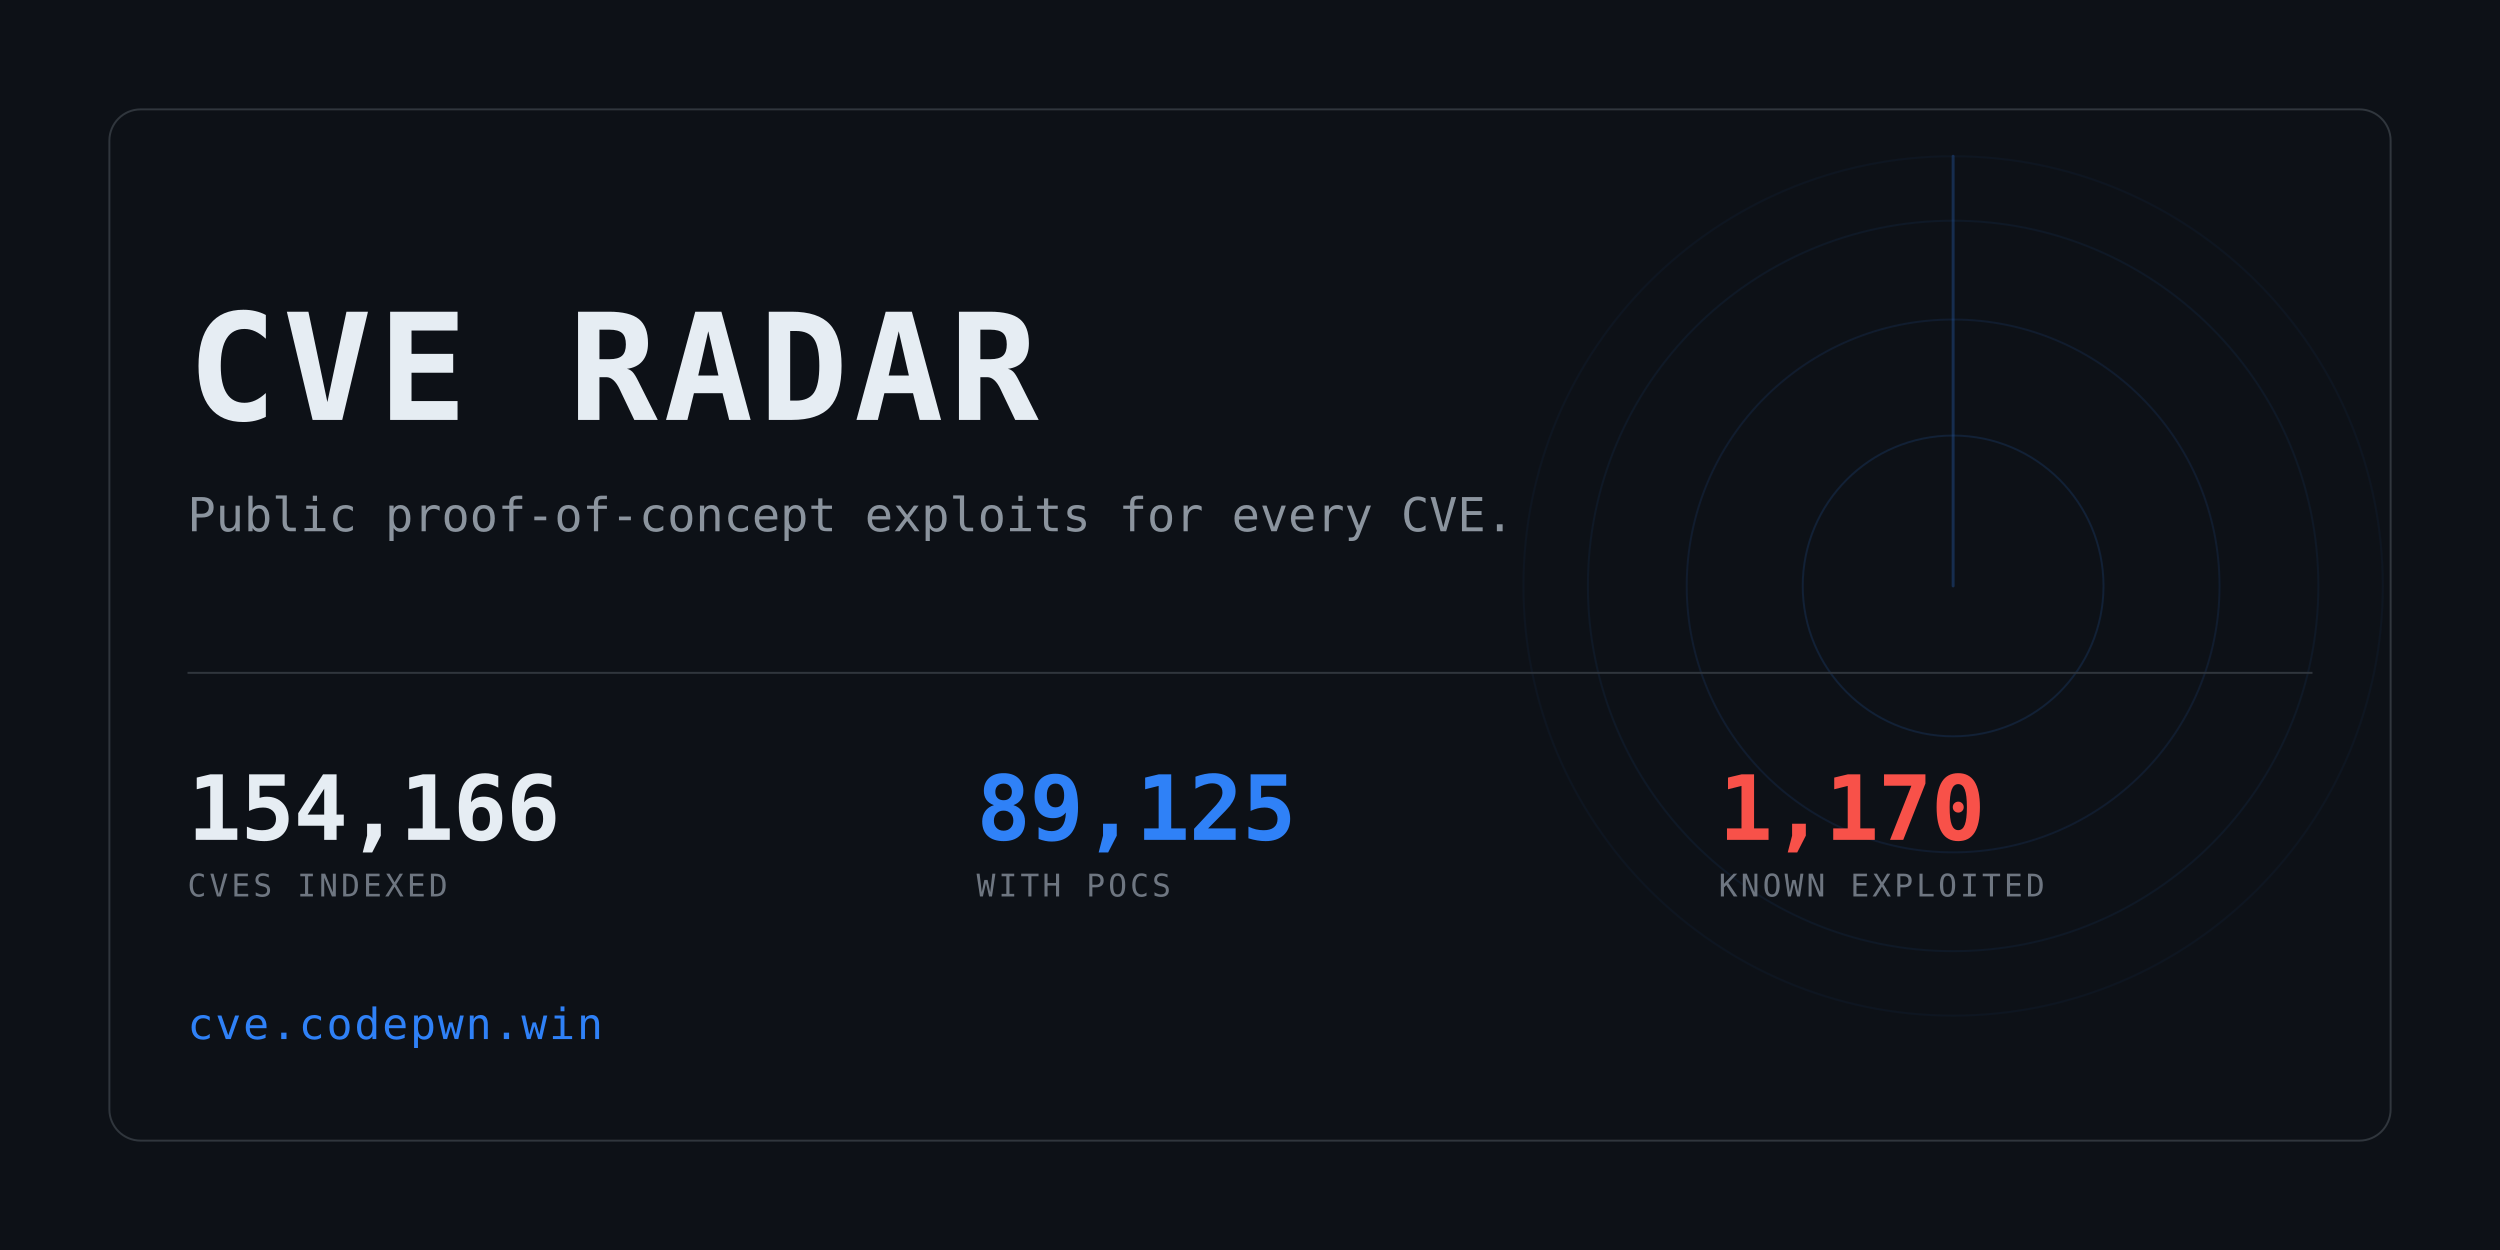
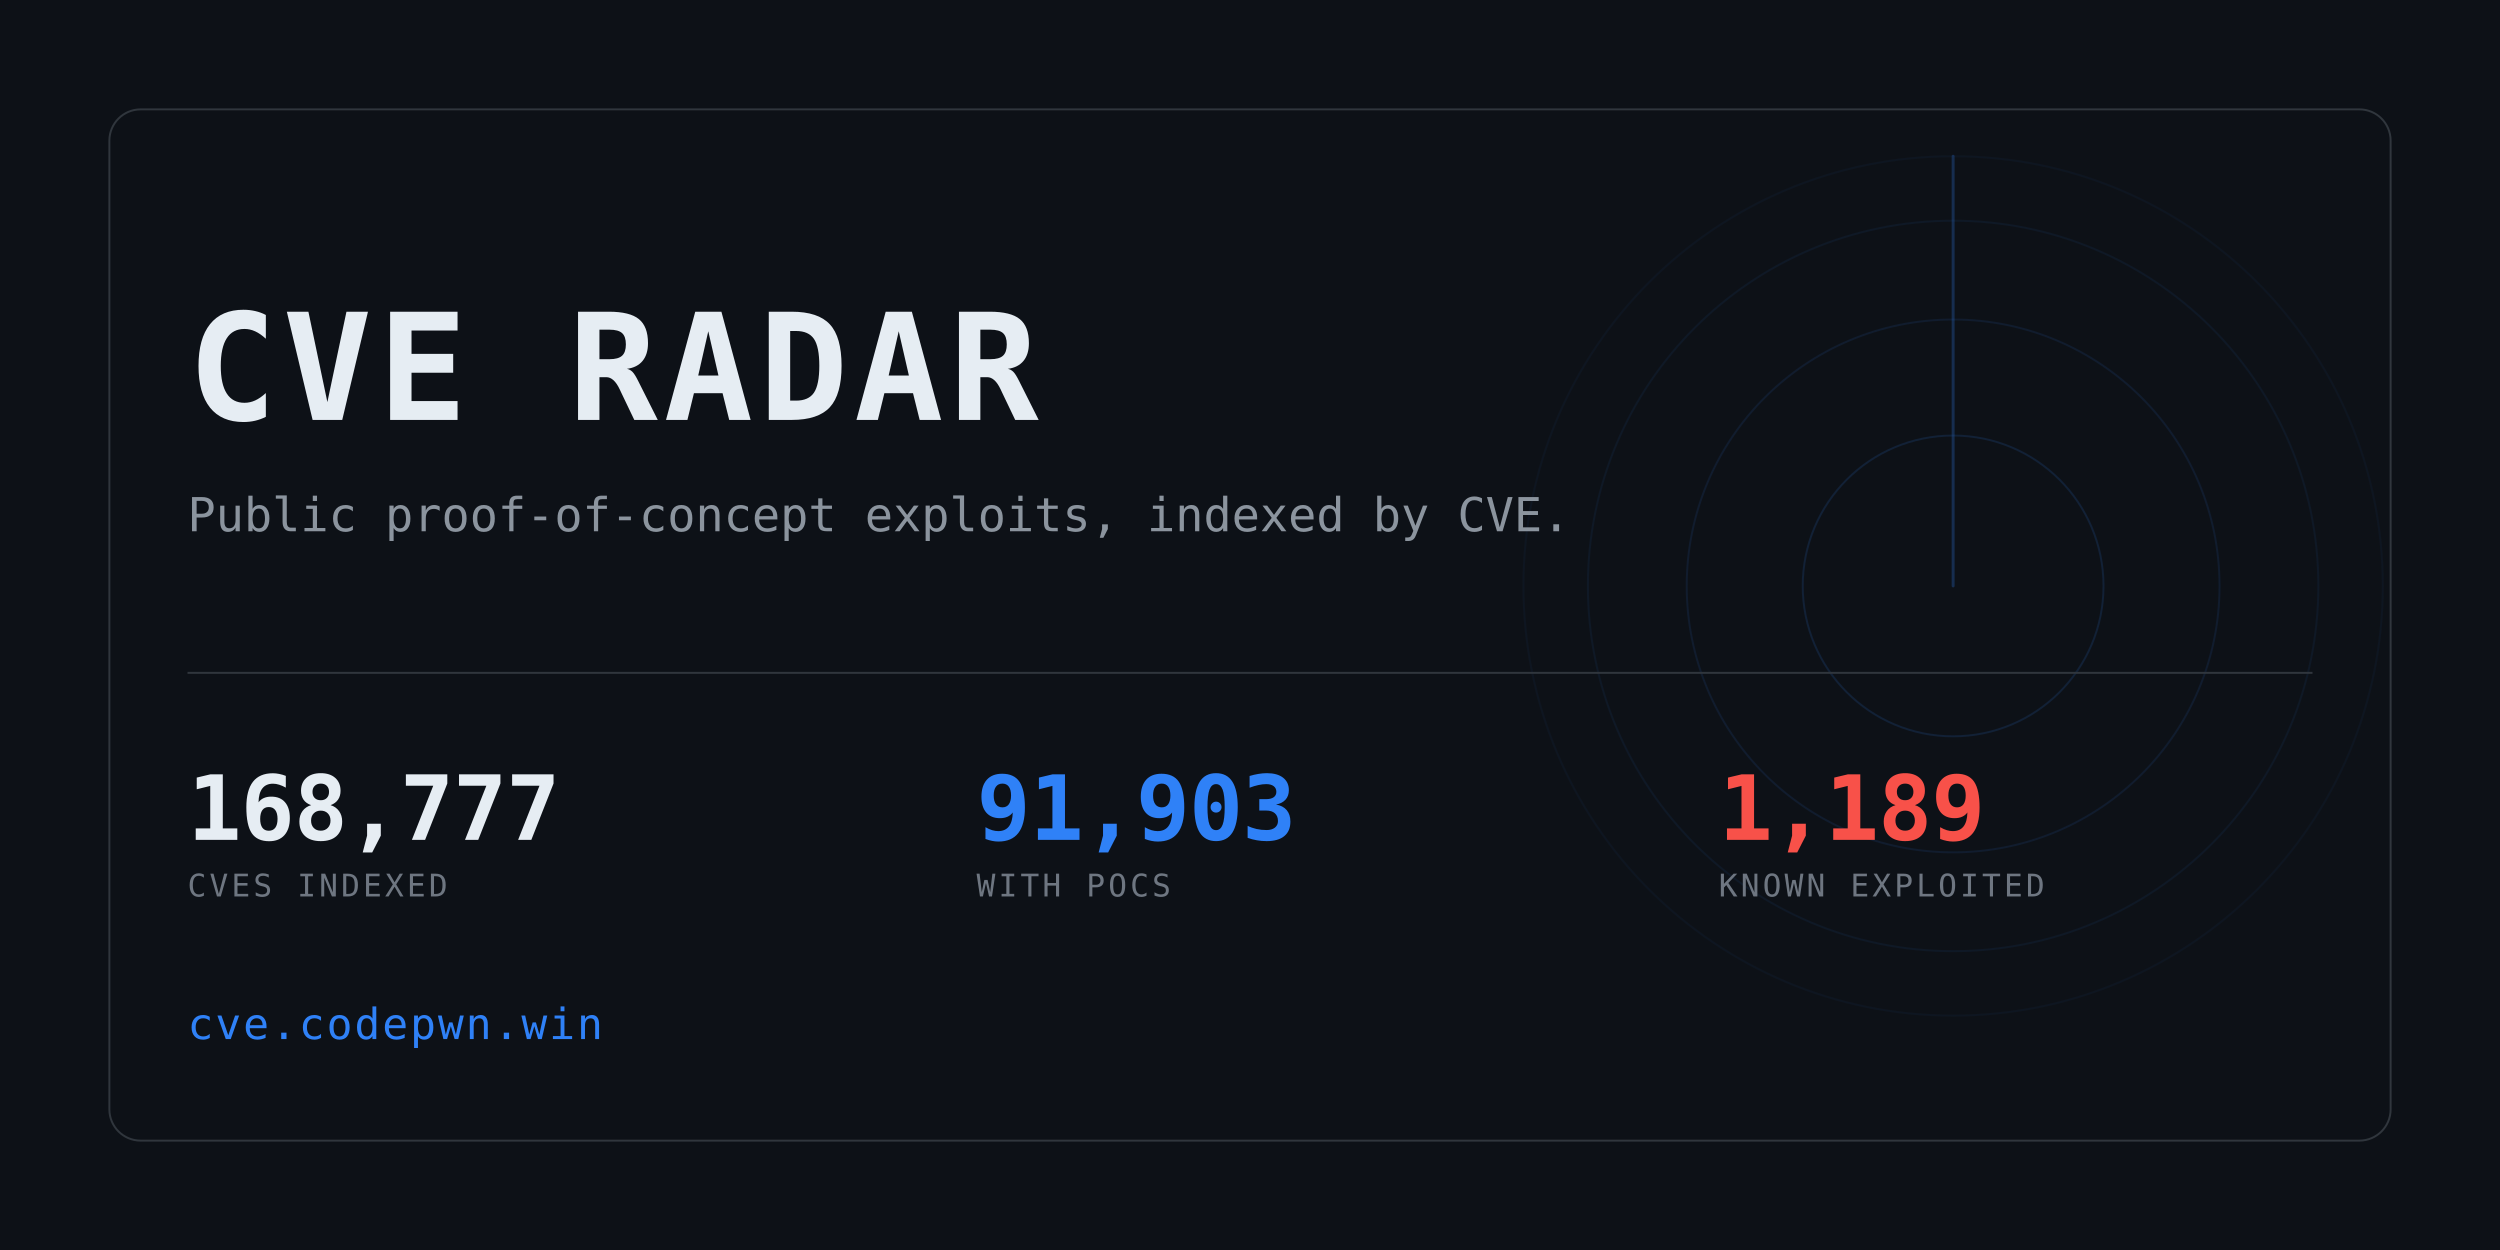
<svg xmlns="http://www.w3.org/2000/svg" width="1280" height="640" viewBox="0 0 1280 640" role="img" aria-label="CVE Radar">
  <clipPath id="card">
    <rect x="56" y="56" width="1168" height="528" rx="16" />
  </clipPath>
  <rect width="1280" height="640" fill="#0d1117" />
  <g clip-path="url(#card)" opacity="0.6">
    <g>
      <circle cx="1000" cy="300" r="77.0" fill="none" stroke="#2f81f7" stroke-width="1" opacity="0.234" />
      <circle cx="1000" cy="300" r="136.4" fill="none" stroke="#2f81f7" stroke-width="1" opacity="0.169" />
      <circle cx="1000" cy="300" r="187.0" fill="none" stroke="#2f81f7" stroke-width="1" opacity="0.117" />
      <circle cx="1000" cy="300" r="220.0" fill="none" stroke="#2f81f7" stroke-width="1" opacity="0.078" />
      <line x1="1000" y1="300" x2="1000" y2="80.0" stroke="#2f81f7" stroke-width="1.5" stroke-linecap="round" opacity="0.416">
        <animateTransform attributeName="transform" type="rotate" from="0 1000 300" to="360 1000 300" dur="8s" repeatCount="indefinite" />
      </line>
    </g>
  </g>
  <rect x="56" y="56" width="1168" height="528" rx="16" fill="none" stroke="#30363d" />
  <text x="96" y="215" font-family="ui-monospace,SFMono-Regular,Menlo,Consolas,monospace" font-size="76" font-weight="700" fill="#e6edf3" letter-spacing="3">CVE RADAR</text>
  <text x="96" y="272" font-family="ui-monospace,SFMono-Regular,Menlo,Consolas,monospace" font-size="24" fill="#8b949e">
-     Public proof-of-concept exploits for every CVE.</text>
+     Public proof-of-concept exploits, indexed by CVE.</text>
  <rect x="96" y="344" width="1088" height="1" fill="#30363d" />
-   <text x="96" y="430" font-family="ui-monospace,SFMono-Regular,Menlo,Consolas,monospace" font-size="46" font-weight="700" fill="#e6edf3" letter-spacing="-0.5">154,166</text>
+   <text x="96" y="430" font-family="ui-monospace,SFMono-Regular,Menlo,Consolas,monospace" font-size="46" font-weight="700" fill="#e6edf3" letter-spacing="-0.5">168,777</text>
  <text x="96" y="459" font-family="ui-monospace,SFMono-Regular,Menlo,Consolas,monospace" font-size="16" fill="#6e7681" letter-spacing="1.6">CVES INDEXED</text>
-   <text x="500" y="430" font-family="ui-monospace,SFMono-Regular,Menlo,Consolas,monospace" font-size="46" font-weight="700" fill="#2f81f7" letter-spacing="-0.5">89,125</text>
+   <text x="500" y="430" font-family="ui-monospace,SFMono-Regular,Menlo,Consolas,monospace" font-size="46" font-weight="700" fill="#2f81f7" letter-spacing="-0.5">91,903</text>
  <text x="500" y="459" font-family="ui-monospace,SFMono-Regular,Menlo,Consolas,monospace" font-size="16" fill="#6e7681" letter-spacing="1.6">WITH POCS</text>
-   <text x="880" y="430" font-family="ui-monospace,SFMono-Regular,Menlo,Consolas,monospace" font-size="46" font-weight="700" fill="#f85149" letter-spacing="-0.5">1,170</text>
+   <text x="880" y="430" font-family="ui-monospace,SFMono-Regular,Menlo,Consolas,monospace" font-size="46" font-weight="700" fill="#f85149" letter-spacing="-0.5">1,189</text>
  <text x="880" y="459" font-family="ui-monospace,SFMono-Regular,Menlo,Consolas,monospace" font-size="16" fill="#6e7681" letter-spacing="1.6">KNOWN EXPLOITED</text>
  <text x="96" y="532" font-family="ui-monospace,SFMono-Regular,Menlo,Consolas,monospace" font-size="22" fill="#2f81f7" letter-spacing="1">cve.codepwn.win</text>
</svg>
